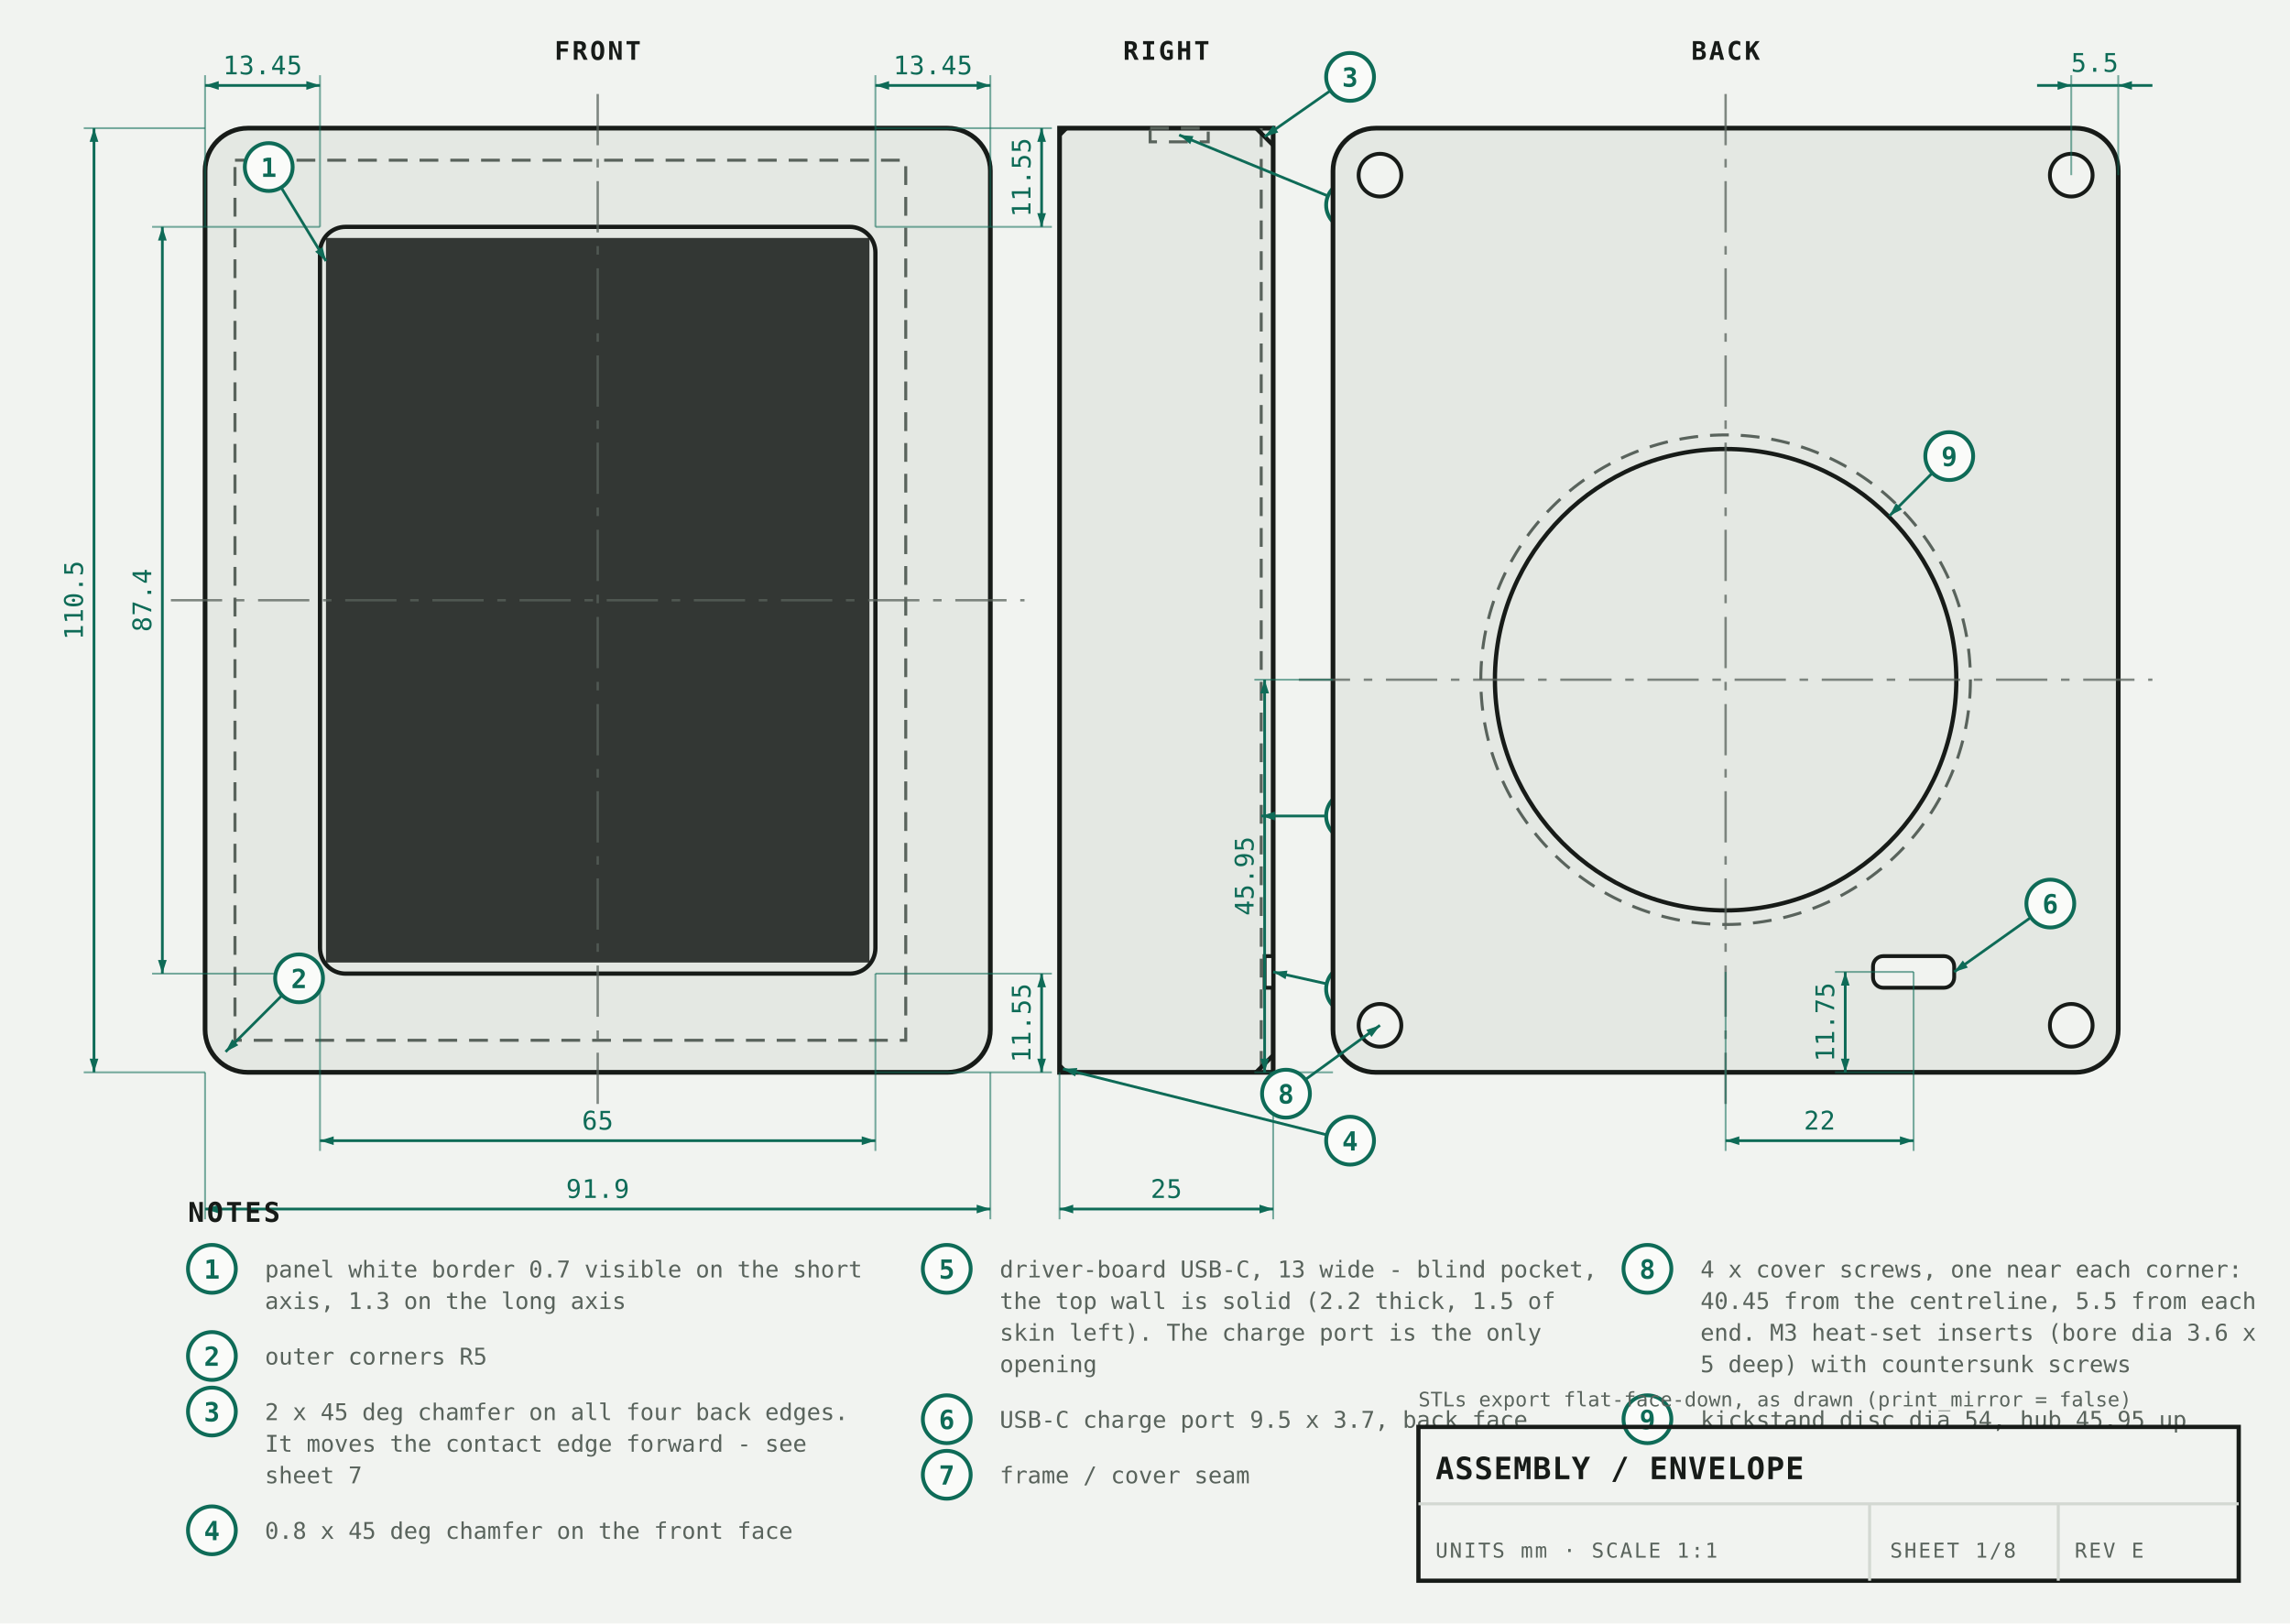
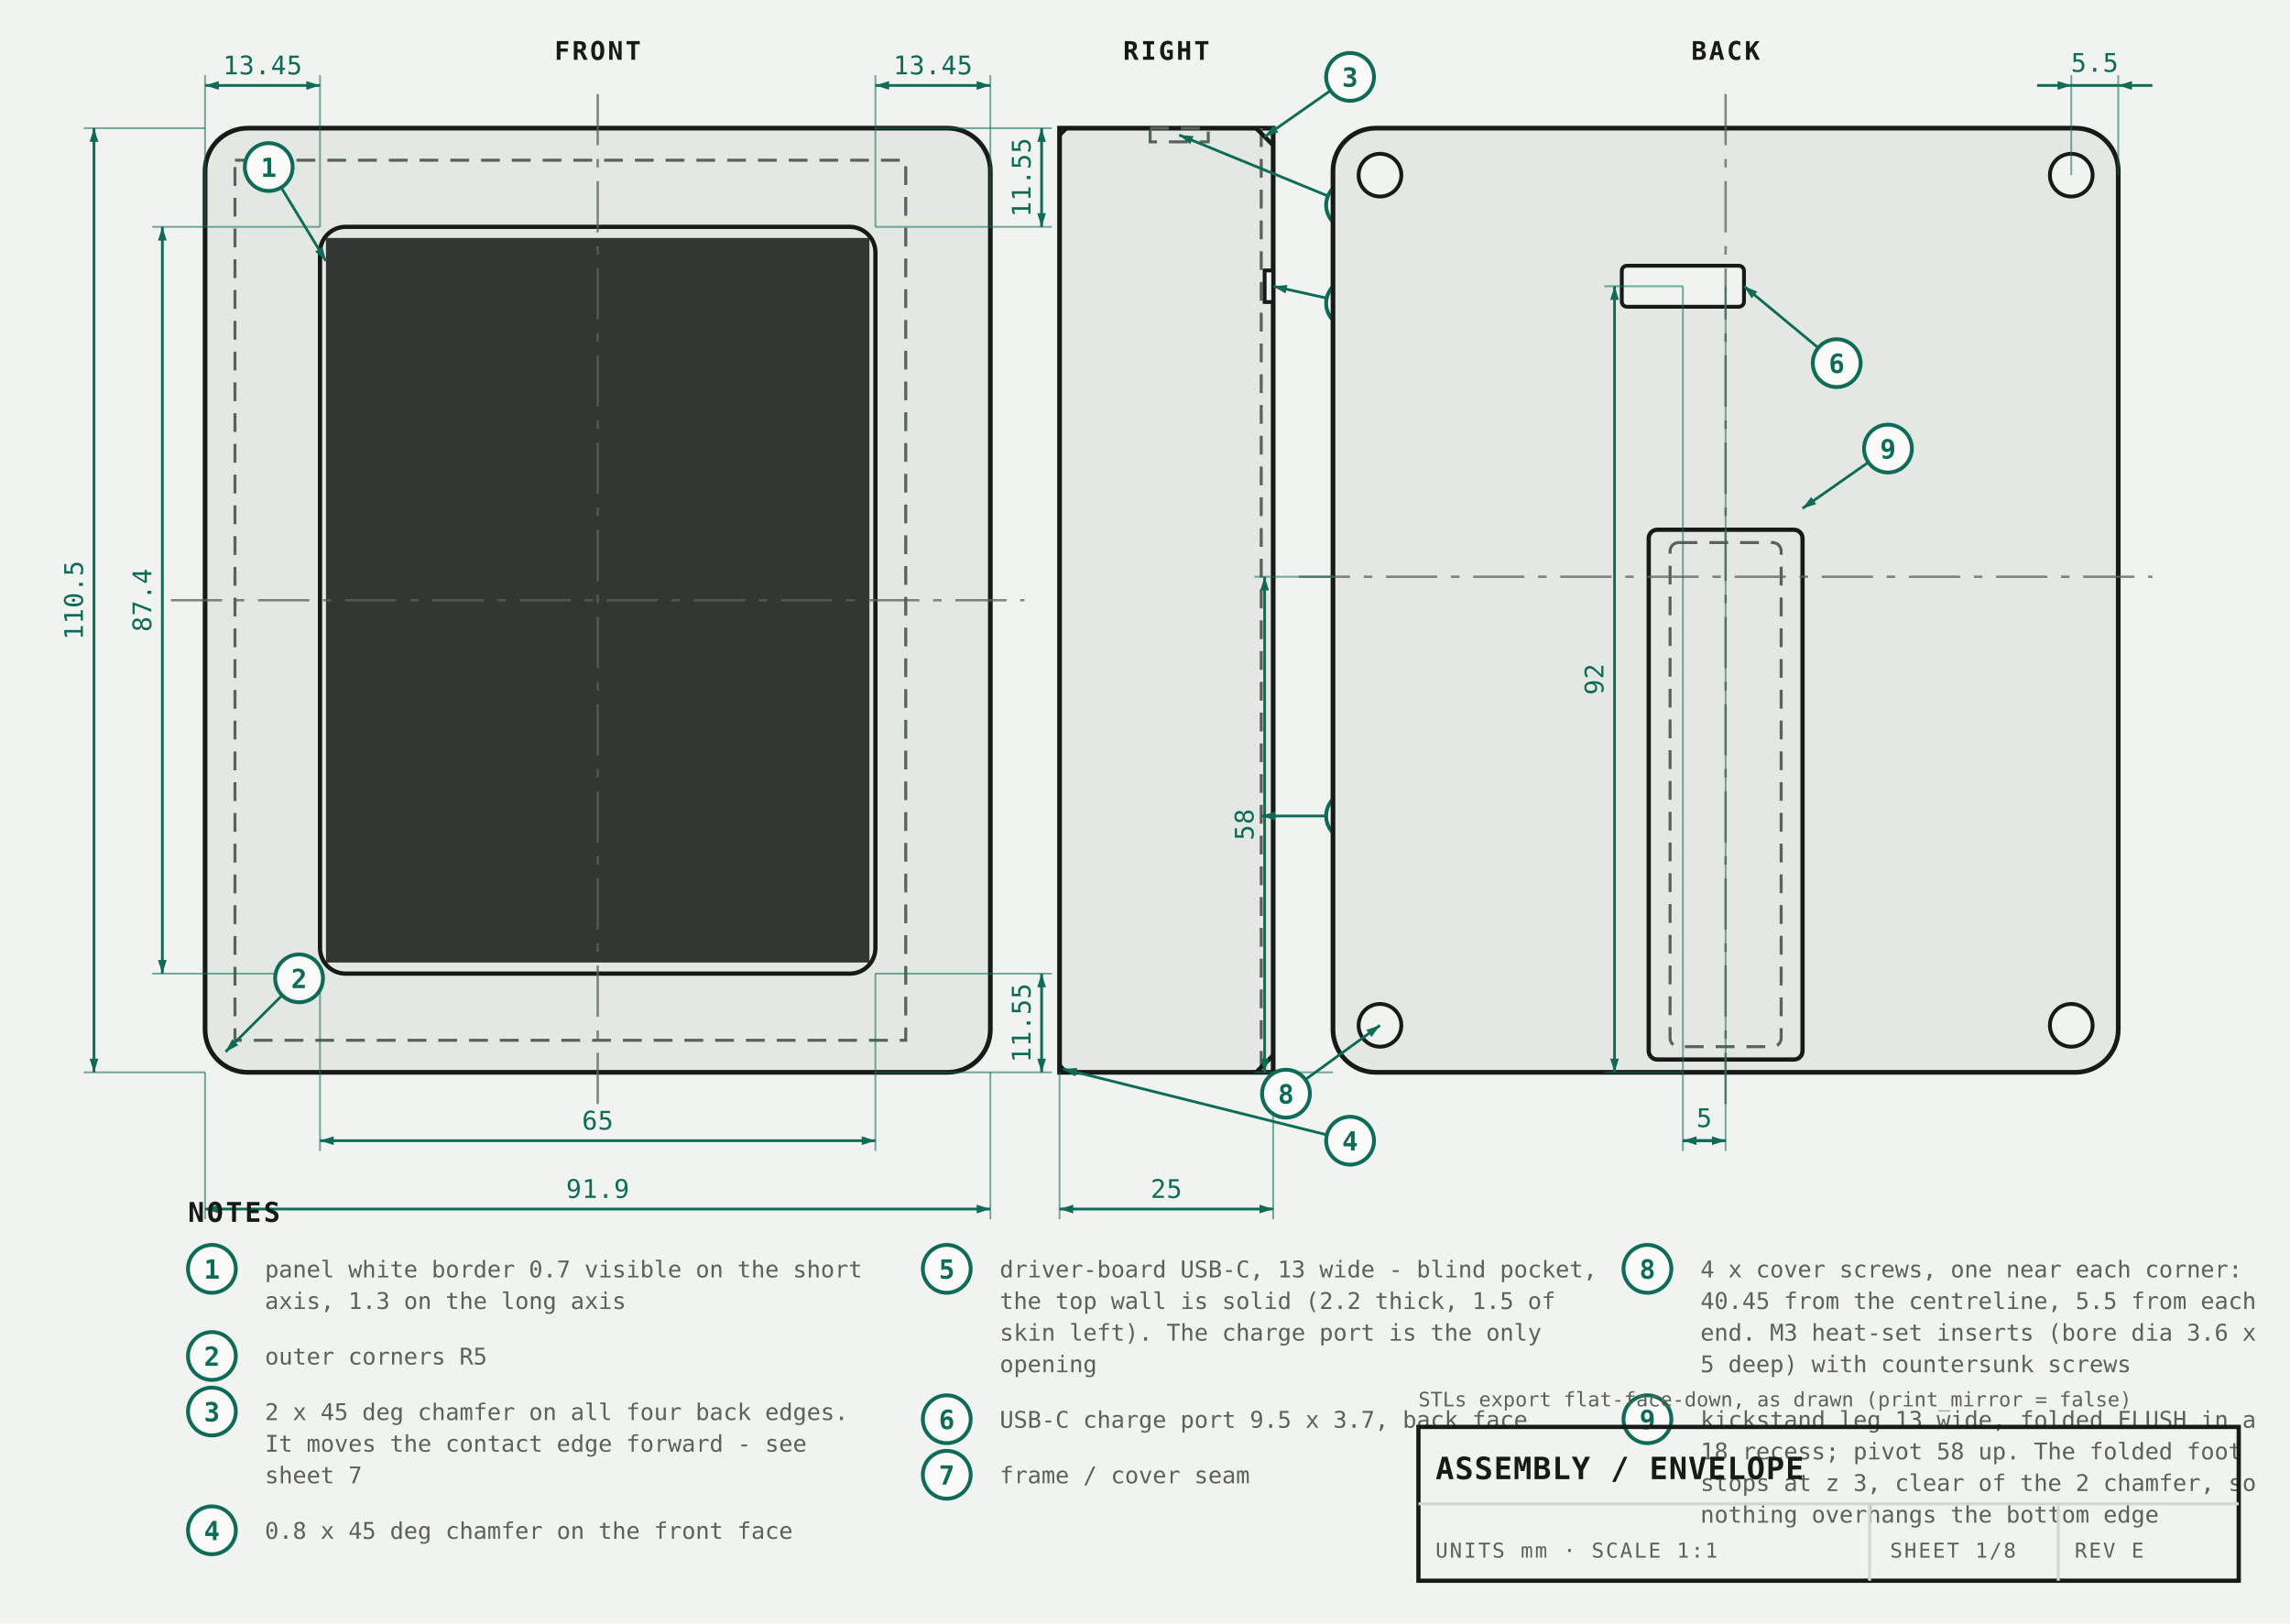
<svg xmlns="http://www.w3.org/2000/svg" class="dwg" width="1072" height="760" id="s1" viewBox="0 0 268 190" role="img">
  <style>
svg{font-family:"IBM Plex Mono",ui-monospace,monospace}
.bg{fill:#F1F3F0;stroke:none}
.part{fill:#E4E8E3;stroke:#171B18;stroke-width:.55}
.edge{fill:none;stroke:#171B18;stroke-width:.5}
.inkline{fill:none;stroke:#171B18;stroke-width:1.1}
.ghost{fill:none;stroke:#D3D8D2;stroke-width:.45}
.hid{fill:none;stroke:#59635C;stroke-width:.35;stroke-dasharray:2.2 1.4}
.cl{fill:none;stroke:#59635C;stroke-width:.28;stroke-dasharray:6 1.6 1 1.6;opacity:.75}
.cut{fill:#F1F3F0;stroke:#171B18;stroke-width:.45}
.ink{fill:#171B18;opacity:.86;stroke:none}
.glass{fill:#D9E4E6;stroke:#171B18;stroke-width:.4}
.pcb{fill:#CBDCCF;stroke:#171B18;stroke-width:.45}
.cell{fill:#D2D6D8;stroke:#171B18;stroke-width:.45}
.chg{fill:#C7D8E4;stroke:#171B18;stroke-width:.4}
.plat{fill:#EDEFEA;stroke:#59635C;stroke-width:.35}
.boss{fill:#DCE2DA;stroke:#59635C;stroke-width:.35}
.pad{fill:#D8DED6;stroke:#59635C;stroke-width:.35}
.voidfill{fill:#E7EAE5;stroke:#59635C;stroke-width:.35}
.warn{fill:none;stroke:#A8631A;stroke-width:.6;stroke-dasharray:2 1.2}
.wire{fill:none;stroke:#171B18;stroke-width:.62;stroke-linejoin:round}
.wire.ntc{stroke:#A8631A}
.clash{fill:#A8631A;fill-opacity:.30;stroke:#A8631A;stroke-width:.7}
.clashtxt{fill:#A8631A;font-weight:600;letter-spacing:.02em}
.res{fill:#FAFBF9;stroke:#171B18;stroke-width:.5}
.leg{stroke:#171B18;stroke-width:2.6;stroke-linecap:round;fill:none}
.table{stroke:#59635C;stroke-width:.6}
.com{fill:#A8631A;stroke:#171B18;stroke-width:.3}
.hl{stroke:#D3D8D2;stroke-width:.3;fill:none}
.hatch{opacity:.9}
.dim{fill:none;stroke:#0E6B57;stroke-width:.32}
.ext{fill:none;stroke:#0E6B57;stroke-width:.22;opacity:.55}
.arrow{fill:#0E6B57;stroke:none}
.dimtxt{fill:#0E6B57;letter-spacing:.02em}
.note{fill:#59635C}
.val{fill:#171B18;font-weight:600}
.val.warn{fill:#A8631A;stroke:none}
.balloon{fill:#FAFBF9;stroke:#0E6B57;stroke-width:.45}
.baltxt{fill:#0E6B57;font-weight:600;text-anchor:middle}
.vlabel{fill:#171B18;font-weight:600;letter-spacing:.09em}
.cmp{fill:#171B18;font-weight:600}
.cmpsub{fill:#59635C}
.tbframe{fill:none;stroke:#171B18;stroke-width:.5}
.tbrule{stroke:#D3D8D2;stroke-width:.35;fill:none}
.tbname{fill:#171B18;font-weight:700;letter-spacing:.03em}
.tbmeta{fill:#59635C;letter-spacing:.09em}
@media (prefers-color-scheme:dark){
svg{font-family:"IBM Plex Mono",ui-monospace,monospace}
.bg{fill:#0F1211;stroke:none}
.part{fill:#232A26;stroke:#E8ECE7;stroke-width:.55}
.edge{fill:none;stroke:#E8ECE7;stroke-width:.5}
.inkline{fill:none;stroke:#E8ECE7;stroke-width:1.1}
.ghost{fill:none;stroke:#2C332E;stroke-width:.45}
.hid{fill:none;stroke:#93A099;stroke-width:.35;stroke-dasharray:2.2 1.4}
.cl{fill:none;stroke:#93A099;stroke-width:.28;stroke-dasharray:6 1.6 1 1.6;opacity:.75}
.cut{fill:#0F1211;stroke:#E8ECE7;stroke-width:.45}
.ink{fill:#E8ECE7;opacity:.86;stroke:none}
.glass{fill:#243233;stroke:#E8ECE7;stroke-width:.4}
.pcb{fill:#1F3327;stroke:#E8ECE7;stroke-width:.45}
.cell{fill:#2A3033;stroke:#E8ECE7;stroke-width:.45}
.chg{fill:#1E2E3A;stroke:#E8ECE7;stroke-width:.4}
.plat{fill:#1C221E;stroke:#93A099;stroke-width:.35}
.boss{fill:#28302B;stroke:#93A099;stroke-width:.35}
.pad{fill:#2A322C;stroke:#93A099;stroke-width:.35}
.voidfill{fill:#101413;stroke:#93A099;stroke-width:.35}
.warn{fill:none;stroke:#E0A64B;stroke-width:.6;stroke-dasharray:2 1.2}
.wire{fill:none;stroke:#E8ECE7;stroke-width:.62;stroke-linejoin:round}
.wire.ntc{stroke:#E0A64B}
.clash{fill:#E0A64B;fill-opacity:.30;stroke:#E0A64B;stroke-width:.7}
.clashtxt{fill:#E0A64B;font-weight:600;letter-spacing:.02em}
.res{fill:#171B18;stroke:#E8ECE7;stroke-width:.5}
.leg{stroke:#E8ECE7;stroke-width:2.6;stroke-linecap:round;fill:none}
.table{stroke:#93A099;stroke-width:.6}
.com{fill:#E0A64B;stroke:#E8ECE7;stroke-width:.3}
.hl{stroke:#2C332E;stroke-width:.3;fill:none}
.hatch{opacity:.9}
.dim{fill:none;stroke:#57CFA9;stroke-width:.32}
.ext{fill:none;stroke:#57CFA9;stroke-width:.22;opacity:.55}
.arrow{fill:#57CFA9;stroke:none}
.dimtxt{fill:#57CFA9;letter-spacing:.02em}
.note{fill:#93A099}
.val{fill:#E8ECE7;font-weight:600}
.val.warn{fill:#E0A64B;stroke:none}
.balloon{fill:#171B18;stroke:#57CFA9;stroke-width:.45}
.baltxt{fill:#57CFA9;font-weight:600;text-anchor:middle}
.vlabel{fill:#E8ECE7;font-weight:600;letter-spacing:.09em}
.cmp{fill:#E8ECE7;font-weight:600}
.cmpsub{fill:#93A099}
.tbframe{fill:none;stroke:#E8ECE7;stroke-width:.5}
.tbrule{stroke:#2C332E;stroke-width:.35;fill:none}
.tbname{fill:#E8ECE7;font-weight:700;letter-spacing:.03em}
.tbmeta{fill:#93A099;letter-spacing:.09em}
}</style>
  <rect class="bg" x="0" y="0" width="268" height="190" />
  <rect class="part" x="24.00" y="15.00" width="91.90" height="110.50" rx="5.00" />
  <rect class="edge" x="37.45" y="26.55" width="65.00" height="87.40" rx="3.00" />
  <rect class="ink" x="38.15" y="27.85" width="63.60" height="84.80" rx="0.00" />
  <rect class="hid" x="27.50" y="18.75" width="78.50" height="103.00" rx="0.00" />
  <line class="cl" x1="69.95" y1="11.00" x2="69.95" y2="129.50" />
  <line class="cl" x1="20.00" y1="70.25" x2="119.90" y2="70.25" />
  <text class="vlabel" x="69.95" y="7.00" text-anchor="middle" font-size="3.0">FRONT</text>
  <line class="ext" x1="24.00" y1="125.50" x2="24.00" y2="142.70" />
  <line class="ext" x1="115.90" y1="125.50" x2="115.90" y2="142.70" />
  <line class="dim" x1="24.00" y1="141.50" x2="115.90" y2="141.50" />
  <path class="arrow" d="M24.00,141.50 L25.60,140.99 L25.60,142.01 Z" />
  <path class="arrow" d="M115.90,141.50 L114.30,142.01 L114.30,140.99 Z" />
  <text class="dimtxt" x="69.95" y="140.20" text-anchor="middle" font-size="3.0">91.9</text>
  <line class="ext" x1="24.00" y1="15.00" x2="9.80" y2="15.00" />
  <line class="ext" x1="24.00" y1="125.50" x2="9.80" y2="125.50" />
  <line class="dim" x1="11.00" y1="15.00" x2="11.00" y2="125.50" />
  <path class="arrow" d="M11.00,15.00 L11.51,16.60 L10.49,16.60 Z" />
  <path class="arrow" d="M11.00,125.50 L10.49,123.90 L11.51,123.90 Z" />
  <text class="dimtxt" x="9.70" y="70.25" text-anchor="middle" font-size="3.0" transform="rotate(-90 9.70 70.25)">110.5</text>
  <line class="ext" x1="37.45" y1="113.95" x2="37.45" y2="134.70" />
  <line class="ext" x1="102.45" y1="113.95" x2="102.45" y2="134.70" />
  <line class="dim" x1="37.45" y1="133.50" x2="102.45" y2="133.50" />
  <path class="arrow" d="M37.45,133.50 L39.05,132.99 L39.05,134.01 Z" />
  <path class="arrow" d="M102.45,133.50 L100.85,134.01 L100.85,132.99 Z" />
  <text class="dimtxt" x="69.95" y="132.20" text-anchor="middle" font-size="3.0">65</text>
  <line class="ext" x1="37.45" y1="26.55" x2="17.80" y2="26.55" />
  <line class="ext" x1="37.45" y1="113.95" x2="17.80" y2="113.95" />
  <line class="dim" x1="19.00" y1="26.55" x2="19.00" y2="113.95" />
  <path class="arrow" d="M19.00,26.55 L19.51,28.15 L18.49,28.15 Z" />
  <path class="arrow" d="M19.00,113.95 L18.49,112.35 L19.51,112.35 Z" />
  <text class="dimtxt" x="17.70" y="70.25" text-anchor="middle" font-size="3.0" transform="rotate(-90 17.70 70.25)">87.4</text>
  <line class="ext" x1="24.00" y1="26.55" x2="24.00" y2="8.80" />
  <line class="ext" x1="37.45" y1="26.55" x2="37.45" y2="8.80" />
  <line class="dim" x1="24.00" y1="10.00" x2="37.45" y2="10.00" />
  <path class="arrow" d="M24.00,10.00 L25.60,9.49 L25.60,10.51 Z" />
  <path class="arrow" d="M37.45,10.00 L35.85,10.51 L35.85,9.49 Z" />
  <text class="dimtxt" x="30.73" y="8.70" text-anchor="middle" font-size="3.0">13.45</text>
  <line class="ext" x1="102.45" y1="26.55" x2="102.45" y2="8.80" />
  <line class="ext" x1="115.90" y1="26.55" x2="115.90" y2="8.80" />
  <line class="dim" x1="102.45" y1="10.00" x2="115.90" y2="10.00" />
  <path class="arrow" d="M102.45,10.00 L104.05,9.49 L104.05,10.51 Z" />
  <path class="arrow" d="M115.90,10.00 L114.30,10.51 L114.30,9.49 Z" />
  <text class="dimtxt" x="109.18" y="8.70" text-anchor="middle" font-size="3.0">13.45</text>
  <line class="ext" x1="102.45" y1="15.00" x2="123.10" y2="15.00" />
  <line class="ext" x1="102.45" y1="26.55" x2="123.10" y2="26.55" />
  <line class="dim" x1="121.90" y1="15.00" x2="121.90" y2="26.55" />
  <path class="arrow" d="M121.90,15.00 L122.41,16.60 L121.39,16.60 Z" />
  <path class="arrow" d="M121.90,26.55 L121.39,24.95 L122.41,24.95 Z" />
  <text class="dimtxt" x="120.60" y="20.77" text-anchor="middle" font-size="3.0" transform="rotate(-90 120.60 20.77)">11.55</text>
  <line class="ext" x1="102.45" y1="113.95" x2="123.10" y2="113.95" />
  <line class="ext" x1="102.45" y1="125.50" x2="123.10" y2="125.50" />
  <line class="dim" x1="121.90" y1="113.95" x2="121.90" y2="125.50" />
  <path class="arrow" d="M121.90,113.95 L122.41,115.55 L121.39,115.55 Z" />
  <path class="arrow" d="M121.90,125.50 L121.39,123.90 L122.41,123.90 Z" />
  <text class="dimtxt" x="120.60" y="119.72" text-anchor="middle" font-size="3.0" transform="rotate(-90 120.60 119.72)">11.55</text>
  <line class="dim" x1="38.15" y1="30.55" x2="31.45" y2="19.55" />
  <path class="arrow" d="M38.15,30.55 L36.88,29.45 L37.75,28.92 Z" />
  <circle class="balloon" cx="31.45" cy="19.55" r="2.80" />
  <text class="baltxt" x="31.45" y="20.70" text-anchor="middle" font-size="3.1">1</text>
  <line class="dim" x1="26.40" y1="123.10" x2="35.00" y2="114.50" />
  <path class="arrow" d="M26.40,123.10 L27.17,121.61 L27.89,122.33 Z" />
  <circle class="balloon" cx="35.00" cy="114.50" r="2.80" />
  <text class="baltxt" x="35.00" y="115.65" text-anchor="middle" font-size="3.1">2</text>
  <rect class="part" x="124.00" y="15.00" width="25.00" height="110.50" rx="0.00" />
  <line class="hid" x1="147.60" y1="15.00" x2="147.60" y2="125.50" />
  <line class="edge" x1="124.00" y1="15.80" x2="124.80" y2="15.00" />
  <line class="edge" x1="124.00" y1="124.70" x2="124.80" y2="125.50" />
  <line class="edge" x1="147.00" y1="15.00" x2="149.00" y2="17.00" />
  <line class="edge" x1="147.00" y1="125.50" x2="149.00" y2="123.50" />
  <rect class="hid" x="134.60" y="15.00" width="6.80" height="1.60" rx="0.00" />
-   <rect class="cut" x="148.00" y="111.90" width="1.00" height="3.70" rx="0.00" />
+   <rect class="cut" x="148.00" y="31.65" width="1.00" height="3.70" rx="0.00" />
  <text class="vlabel" x="136.50" y="7.00" text-anchor="middle" font-size="3.0">RIGHT</text>
  <line class="ext" x1="124.00" y1="125.50" x2="124.00" y2="142.70" />
  <line class="ext" x1="149.00" y1="125.50" x2="149.00" y2="142.70" />
  <line class="dim" x1="124.00" y1="141.50" x2="149.00" y2="141.50" />
  <path class="arrow" d="M124.00,141.50 L125.60,140.99 L125.60,142.01 Z" />
  <path class="arrow" d="M149.00,141.50 L147.40,142.01 L147.40,140.99 Z" />
  <text class="dimtxt" x="136.50" y="140.20" text-anchor="middle" font-size="3.0">25</text>
  <line class="dim" x1="148.00" y1="16.00" x2="158.00" y2="9.00" />
  <path class="arrow" d="M148.00,16.00 L149.02,14.66 L149.60,15.50 Z" />
  <circle class="balloon" cx="158.00" cy="9.00" r="2.80" />
  <text class="baltxt" x="158.00" y="10.15" text-anchor="middle" font-size="3.1">3</text>
  <line class="dim" x1="124.40" y1="125.10" x2="158.00" y2="133.50" />
  <path class="arrow" d="M124.40,125.10 L126.08,124.99 L125.83,125.98 Z" />
  <circle class="balloon" cx="158.00" cy="133.50" r="2.80" />
  <text class="baltxt" x="158.00" y="134.65" text-anchor="middle" font-size="3.1">4</text>
  <line class="dim" x1="138.00" y1="15.80" x2="158.00" y2="24.00" />
  <path class="arrow" d="M138.00,15.80 L139.67,15.93 L139.29,16.88 Z" />
  <circle class="balloon" cx="158.00" cy="24.00" r="2.80" />
  <text class="baltxt" x="158.00" y="25.15" text-anchor="middle" font-size="3.1">5</text>
-   <line class="dim" x1="149.00" y1="113.75" x2="158.00" y2="115.75" />
-   <path class="arrow" d="M149.00,113.75 L150.67,113.60 L150.45,114.60 Z" />
-   <circle class="balloon" cx="158.00" cy="115.75" r="2.80" />
-   <text class="baltxt" x="158.00" y="116.90" text-anchor="middle" font-size="3.1">6</text>
+   <line class="dim" x1="149.00" y1="33.50" x2="158.00" y2="35.50" />
+   <path class="arrow" d="M149.00,33.50 L150.67,33.35 L150.45,34.35 Z" />
+   <circle class="balloon" cx="158.00" cy="35.50" r="2.80" />
+   <text class="baltxt" x="158.00" y="36.65" text-anchor="middle" font-size="3.1">6</text>
  <line class="dim" x1="147.60" y1="95.50" x2="158.00" y2="95.50" />
  <path class="arrow" d="M147.60,95.50 L149.20,94.99 L149.20,96.01 Z" />
  <circle class="balloon" cx="158.00" cy="95.50" r="2.80" />
  <text class="baltxt" x="158.00" y="96.65" text-anchor="middle" font-size="3.1">7</text>
  <rect class="part" x="156.00" y="15.00" width="91.90" height="110.50" rx="5.00" />
-   <circle class="edge" cx="201.95" cy="79.55" r="27.00" />
-   <circle class="hid" cx="201.95" cy="79.55" r="28.65" />
-   <rect class="cut" x="219.20" y="111.90" width="9.50" height="3.70" rx="1.20" />
+   <rect class="edge" x="192.95" y="62.00" width="18.00" height="62.00" rx="1.00" />
+   <rect class="hid" x="195.45" y="63.50" width="13.00" height="59.00" rx="1.00" />
+   <rect class="cut" x="189.80" y="31.10" width="14.30" height="4.80" rx="0.60" />
  <circle class="cut" cx="161.50" cy="120.00" r="2.50" />
  <circle class="cut" cx="242.40" cy="120.00" r="2.50" />
  <circle class="cut" cx="161.50" cy="20.50" r="2.50" />
  <circle class="cut" cx="242.40" cy="20.50" r="2.50" />
  <line class="cl" x1="201.95" y1="11.00" x2="201.95" y2="129.50" />
-   <line class="cl" x1="152.00" y1="79.55" x2="251.90" y2="79.55" />
+   <line class="cl" x1="152.00" y1="67.50" x2="251.90" y2="67.50" />
  <text class="vlabel" x="201.95" y="7.00" text-anchor="middle" font-size="3.0">BACK</text>
-   <line class="ext" x1="156.00" y1="79.55" x2="146.80" y2="79.55" />
+   <line class="ext" x1="156.00" y1="67.50" x2="146.80" y2="67.50" />
  <line class="ext" x1="156.00" y1="125.50" x2="146.80" y2="125.50" />
-   <line class="dim" x1="148.00" y1="79.55" x2="148.00" y2="125.50" />
-   <path class="arrow" d="M148.00,79.55 L148.51,81.15 L147.49,81.15 Z" />
+   <line class="dim" x1="148.00" y1="67.50" x2="148.00" y2="125.50" />
+   <path class="arrow" d="M148.00,67.50 L148.51,69.10 L147.49,69.10 Z" />
  <path class="arrow" d="M148.00,125.50 L147.49,123.90 L148.51,123.90 Z" />
-   <text class="dimtxt" x="146.70" y="102.53" text-anchor="middle" font-size="3.0" transform="rotate(-90 146.70 102.53)">45.95</text>
-   <line class="ext" x1="201.95" y1="113.75" x2="201.95" y2="134.70" />
-   <line class="ext" x1="223.95" y1="113.75" x2="223.95" y2="134.70" />
-   <line class="dim" x1="201.95" y1="133.50" x2="223.95" y2="133.50" />
-   <path class="arrow" d="M201.95,133.50 L203.55,132.99 L203.55,134.01 Z" />
-   <path class="arrow" d="M223.95,133.50 L222.35,134.01 L222.35,132.99 Z" />
-   <text class="dimtxt" x="212.95" y="132.20" text-anchor="middle" font-size="3.0">22</text>
-   <line class="ext" x1="223.95" y1="113.75" x2="214.75" y2="113.75" />
-   <line class="ext" x1="223.95" y1="125.50" x2="214.75" y2="125.50" />
-   <line class="dim" x1="215.95" y1="113.75" x2="215.95" y2="125.50" />
-   <path class="arrow" d="M215.95,113.75 L216.46,115.35 L215.44,115.35 Z" />
-   <path class="arrow" d="M215.95,125.50 L215.44,123.90 L216.46,123.90 Z" />
-   <text class="dimtxt" x="214.65" y="119.62" text-anchor="middle" font-size="3.0" transform="rotate(-90 214.65 119.62)">11.75</text>
+   <text class="dimtxt" x="146.70" y="96.50" text-anchor="middle" font-size="3.0" transform="rotate(-90 146.70 96.50)">58</text>
+   <line class="ext" x1="201.95" y1="33.50" x2="201.95" y2="134.70" />
+   <line class="ext" x1="196.95" y1="33.50" x2="196.95" y2="134.70" />
+   <line class="dim" x1="201.95" y1="133.50" x2="196.95" y2="133.50" />
+   <line class="dim" x1="197.95" y1="133.50" x2="201.95" y2="133.50" />
+   <line class="dim" x1="196.95" y1="133.50" x2="200.95" y2="133.50" />
+   <path class="arrow" d="M201.95,133.50 L200.35,134.01 L200.35,132.99 Z" />
+   <path class="arrow" d="M196.95,133.50 L198.55,132.99 L198.55,134.01 Z" />
+   <text class="dimtxt" x="199.45" y="131.90" text-anchor="middle" font-size="3.0">5</text>
+   <line class="ext" x1="196.95" y1="33.50" x2="187.75" y2="33.50" />
+   <line class="ext" x1="196.95" y1="125.50" x2="187.75" y2="125.50" />
+   <line class="dim" x1="188.95" y1="33.50" x2="188.95" y2="125.50" />
+   <path class="arrow" d="M188.95,33.50 L189.46,35.10 L188.44,35.10 Z" />
+   <path class="arrow" d="M188.95,125.50 L188.44,123.90 L189.46,123.90 Z" />
+   <text class="dimtxt" x="187.65" y="79.50" text-anchor="middle" font-size="3.0" transform="rotate(-90 187.65 79.50)">92</text>
  <line class="ext" x1="242.40" y1="20.50" x2="242.40" y2="8.80" />
  <line class="ext" x1="247.90" y1="20.50" x2="247.90" y2="8.80" />
  <line class="dim" x1="242.40" y1="10.00" x2="247.90" y2="10.00" />
  <line class="dim" x1="238.40" y1="10.00" x2="242.40" y2="10.00" />
  <line class="dim" x1="247.90" y1="10.00" x2="251.90" y2="10.00" />
  <path class="arrow" d="M242.40,10.00 L240.80,10.51 L240.80,9.49 Z" />
  <path class="arrow" d="M247.90,10.00 L249.50,9.49 L249.50,10.51 Z" />
  <text class="dimtxt" x="245.15" y="8.40" text-anchor="middle" font-size="3.0">5.5</text>
-   <line class="dim" x1="228.70" y1="113.75" x2="239.95" y2="105.75" />
-   <path class="arrow" d="M228.70,113.75 L229.71,112.41 L230.30,113.24 Z" />
-   <circle class="balloon" cx="239.95" cy="105.75" r="2.80" />
-   <text class="baltxt" x="239.95" y="106.90" text-anchor="middle" font-size="3.1">6</text>
+   <line class="dim" x1="204.10" y1="33.50" x2="214.95" y2="42.50" />
+   <path class="arrow" d="M204.10,33.50 L205.66,34.13 L205.00,34.92 Z" />
+   <circle class="balloon" cx="214.95" cy="42.50" r="2.80" />
+   <text class="baltxt" x="214.95" y="43.65" text-anchor="middle" font-size="3.1">6</text>
  <line class="dim" x1="161.50" y1="120.00" x2="150.50" y2="128.00" />
  <path class="arrow" d="M161.50,120.00 L160.51,121.36 L159.90,120.53 Z" />
  <circle class="balloon" cx="150.50" cy="128.00" r="2.80" />
  <text class="baltxt" x="150.50" y="129.15" text-anchor="middle" font-size="3.1">8</text>
-   <line class="dim" x1="221.12" y1="60.38" x2="228.12" y2="53.38" />
-   <path class="arrow" d="M221.12,60.38 L221.89,58.89 L222.61,59.61 Z" />
-   <circle class="balloon" cx="228.12" cy="53.38" r="2.80" />
-   <text class="baltxt" x="228.12" y="54.53" text-anchor="middle" font-size="3.1">9</text>
+   <line class="dim" x1="210.95" y1="59.50" x2="220.95" y2="52.50" />
+   <path class="arrow" d="M210.95,59.50 L211.97,58.16 L212.55,59.00 Z" />
+   <circle class="balloon" cx="220.95" cy="52.50" r="2.80" />
+   <text class="baltxt" x="220.95" y="53.65" text-anchor="middle" font-size="3.1">9</text>
  <text class="vlabel" x="22.00" y="143.00" text-anchor="start" font-size="3.2">NOTES</text>
  <circle class="balloon" cx="24.80" cy="148.50" r="2.80" />
  <text class="baltxt" x="24.80" y="149.65" text-anchor="middle" font-size="3.1">1</text>
  <text class="note" x="31.00" y="149.50" text-anchor="start" font-size="2.7">panel white border 0.7 visible on the short</text>
  <text class="note" x="31.00" y="153.20" text-anchor="start" font-size="2.7">axis, 1.3 on the long axis</text>
  <circle class="balloon" cx="24.80" cy="158.70" r="2.80" />
  <text class="baltxt" x="24.80" y="159.85" text-anchor="middle" font-size="3.1">2</text>
  <text class="note" x="31.00" y="159.70" text-anchor="start" font-size="2.7">outer corners R5</text>
  <circle class="balloon" cx="24.80" cy="165.20" r="2.80" />
  <text class="baltxt" x="24.80" y="166.35" text-anchor="middle" font-size="3.1">3</text>
  <text class="note" x="31.00" y="166.20" text-anchor="start" font-size="2.7">2 x 45 deg chamfer on all four back edges.</text>
  <text class="note" x="31.00" y="169.90" text-anchor="start" font-size="2.7">It moves the contact edge forward - see</text>
  <text class="note" x="31.00" y="173.60" text-anchor="start" font-size="2.7">sheet 7</text>
  <circle class="balloon" cx="24.80" cy="179.10" r="2.80" />
  <text class="baltxt" x="24.80" y="180.25" text-anchor="middle" font-size="3.1">4</text>
  <text class="note" x="31.00" y="180.10" text-anchor="start" font-size="2.7">0.8 x 45 deg chamfer on the front face</text>
  <text class="vlabel" x="108.00" y="143.00" text-anchor="start" font-size="3.2"> </text>
  <circle class="balloon" cx="110.80" cy="148.50" r="2.80" />
  <text class="baltxt" x="110.80" y="149.65" text-anchor="middle" font-size="3.1">5</text>
  <text class="note" x="117.00" y="149.50" text-anchor="start" font-size="2.7">driver-board USB-C, 13 wide - blind pocket,</text>
  <text class="note" x="117.00" y="153.20" text-anchor="start" font-size="2.7">the top wall is solid (2.2 thick, 1.5 of</text>
  <text class="note" x="117.00" y="156.90" text-anchor="start" font-size="2.7">skin left). The charge port is the only</text>
  <text class="note" x="117.00" y="160.60" text-anchor="start" font-size="2.7">opening</text>
  <circle class="balloon" cx="110.80" cy="166.10" r="2.80" />
  <text class="baltxt" x="110.80" y="167.25" text-anchor="middle" font-size="3.1">6</text>
  <text class="note" x="117.00" y="167.10" text-anchor="start" font-size="2.7">USB-C charge port 9.5 x 3.7, back face</text>
  <circle class="balloon" cx="110.80" cy="172.60" r="2.80" />
  <text class="baltxt" x="110.80" y="173.75" text-anchor="middle" font-size="3.1">7</text>
  <text class="note" x="117.00" y="173.60" text-anchor="start" font-size="2.7">frame / cover seam</text>
  <text class="vlabel" x="190.00" y="143.00" text-anchor="start" font-size="3.2"> </text>
  <circle class="balloon" cx="192.80" cy="148.50" r="2.80" />
  <text class="baltxt" x="192.80" y="149.65" text-anchor="middle" font-size="3.1">8</text>
  <text class="note" x="199.00" y="149.50" text-anchor="start" font-size="2.7">4 x cover screws, one near each corner:</text>
  <text class="note" x="199.00" y="153.20" text-anchor="start" font-size="2.7">40.45 from the centreline, 5.5 from each</text>
  <text class="note" x="199.00" y="156.90" text-anchor="start" font-size="2.7">end. M3 heat-set inserts (bore dia 3.6 x</text>
  <text class="note" x="199.00" y="160.60" text-anchor="start" font-size="2.7">5 deep) with countersunk screws</text>
  <circle class="balloon" cx="192.80" cy="166.10" r="2.80" />
  <text class="baltxt" x="192.80" y="167.25" text-anchor="middle" font-size="3.1">9</text>
-   <text class="note" x="199.00" y="167.10" text-anchor="start" font-size="2.7">kickstand disc dia 54, hub 45.95 up</text>
+   <text class="note" x="199.00" y="167.10" text-anchor="start" font-size="2.7">kickstand leg 13 wide, folded FLUSH in a</text>
+   <text class="note" x="199.00" y="170.80" text-anchor="start" font-size="2.7">18 recess; pivot 58 up. The folded foot</text>
+   <text class="note" x="199.00" y="174.50" text-anchor="start" font-size="2.7">stops at z 3, clear of the 2 chamfer, so</text>
+   <text class="note" x="199.00" y="178.20" text-anchor="start" font-size="2.7">nothing overhangs the bottom edge</text>
  <text class="note" x="166.00" y="164.60" text-anchor="start" font-size="2.35">STLs export flat-face-down, as drawn (print_mirror = false)</text>
  <rect class="tbframe" x="166.00" y="167.00" width="96.00" height="18.00" rx="0.00" />
  <line class="tbrule" x1="166.00" y1="176.00" x2="262.00" y2="176.00" />
  <line class="tbrule" x1="218.80" y1="176.00" x2="218.80" y2="185.00" />
  <line class="tbrule" x1="240.88" y1="176.00" x2="240.88" y2="185.00" />
  <text class="tbname" x="168.00" y="173.12" text-anchor="start" font-size="3.6">ASSEMBLY / ENVELOPE</text>
  <text class="tbmeta" x="168.00" y="182.30" text-anchor="start" font-size="2.4">UNITS mm · SCALE 1:1</text>
  <text class="tbmeta" x="221.20" y="182.30" text-anchor="start" font-size="2.4">SHEET 1/8</text>
  <text class="tbmeta" x="242.80" y="182.30" text-anchor="start" font-size="2.4">REV E</text>
</svg>
